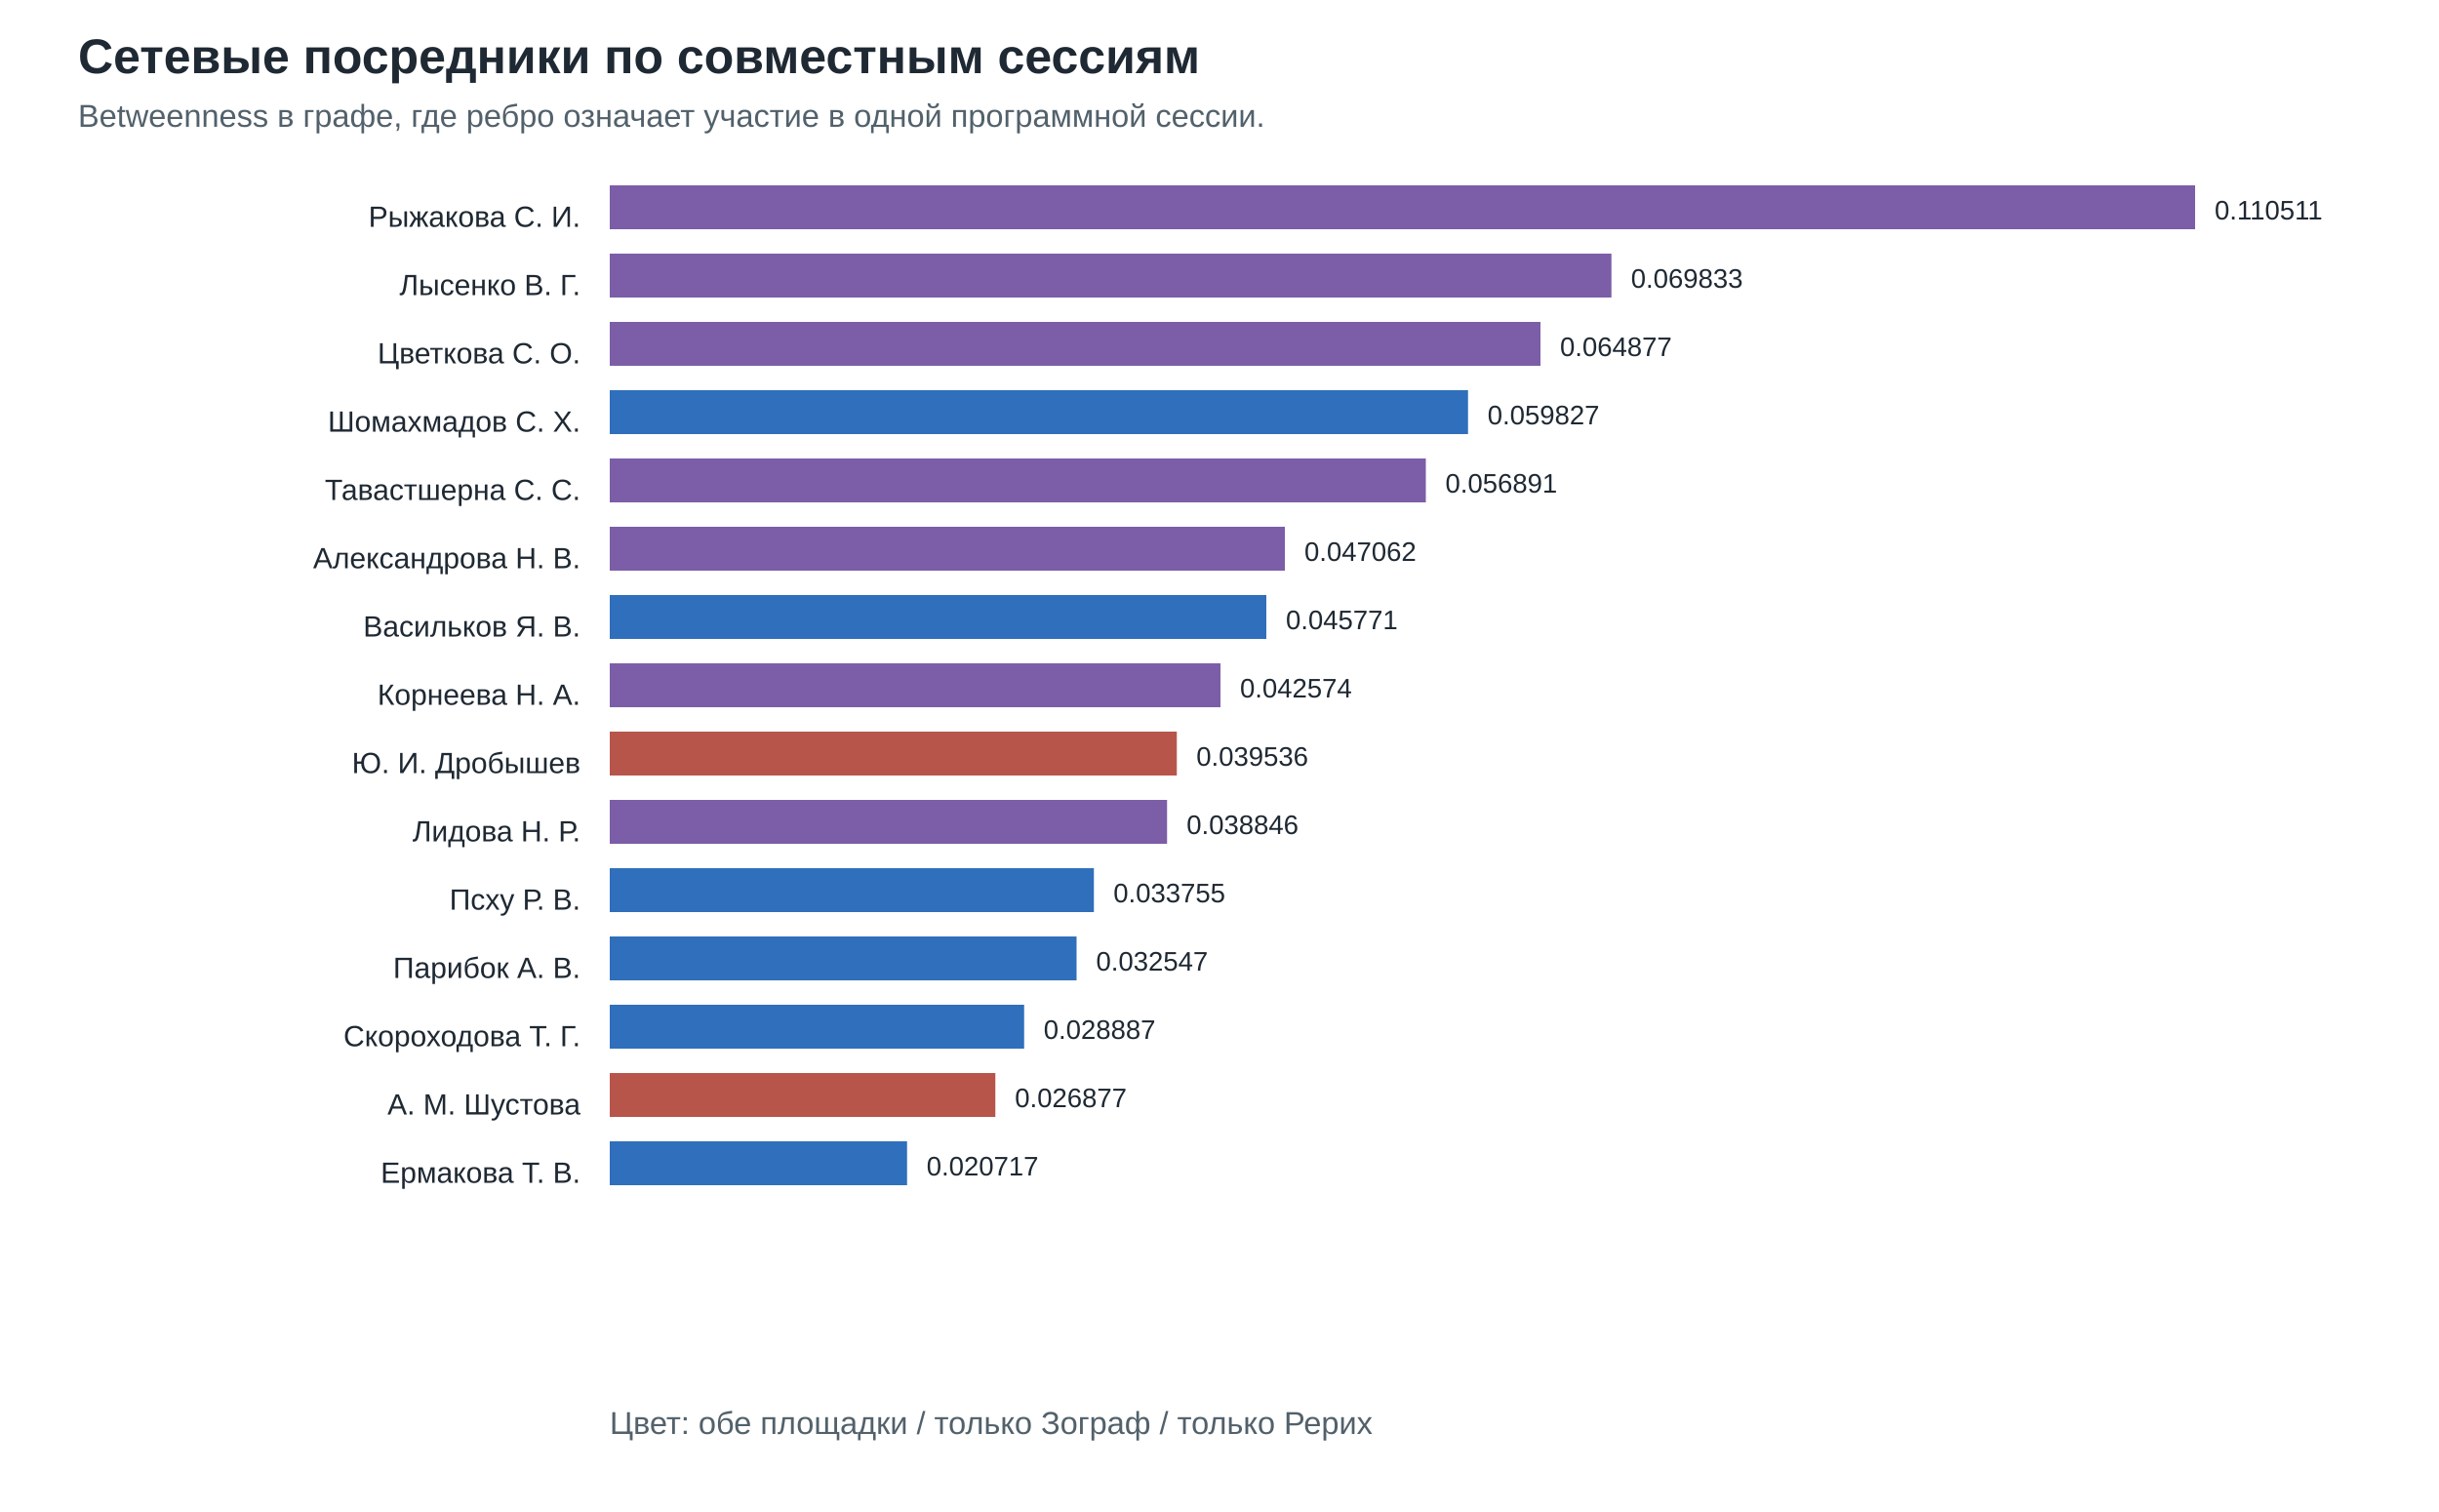
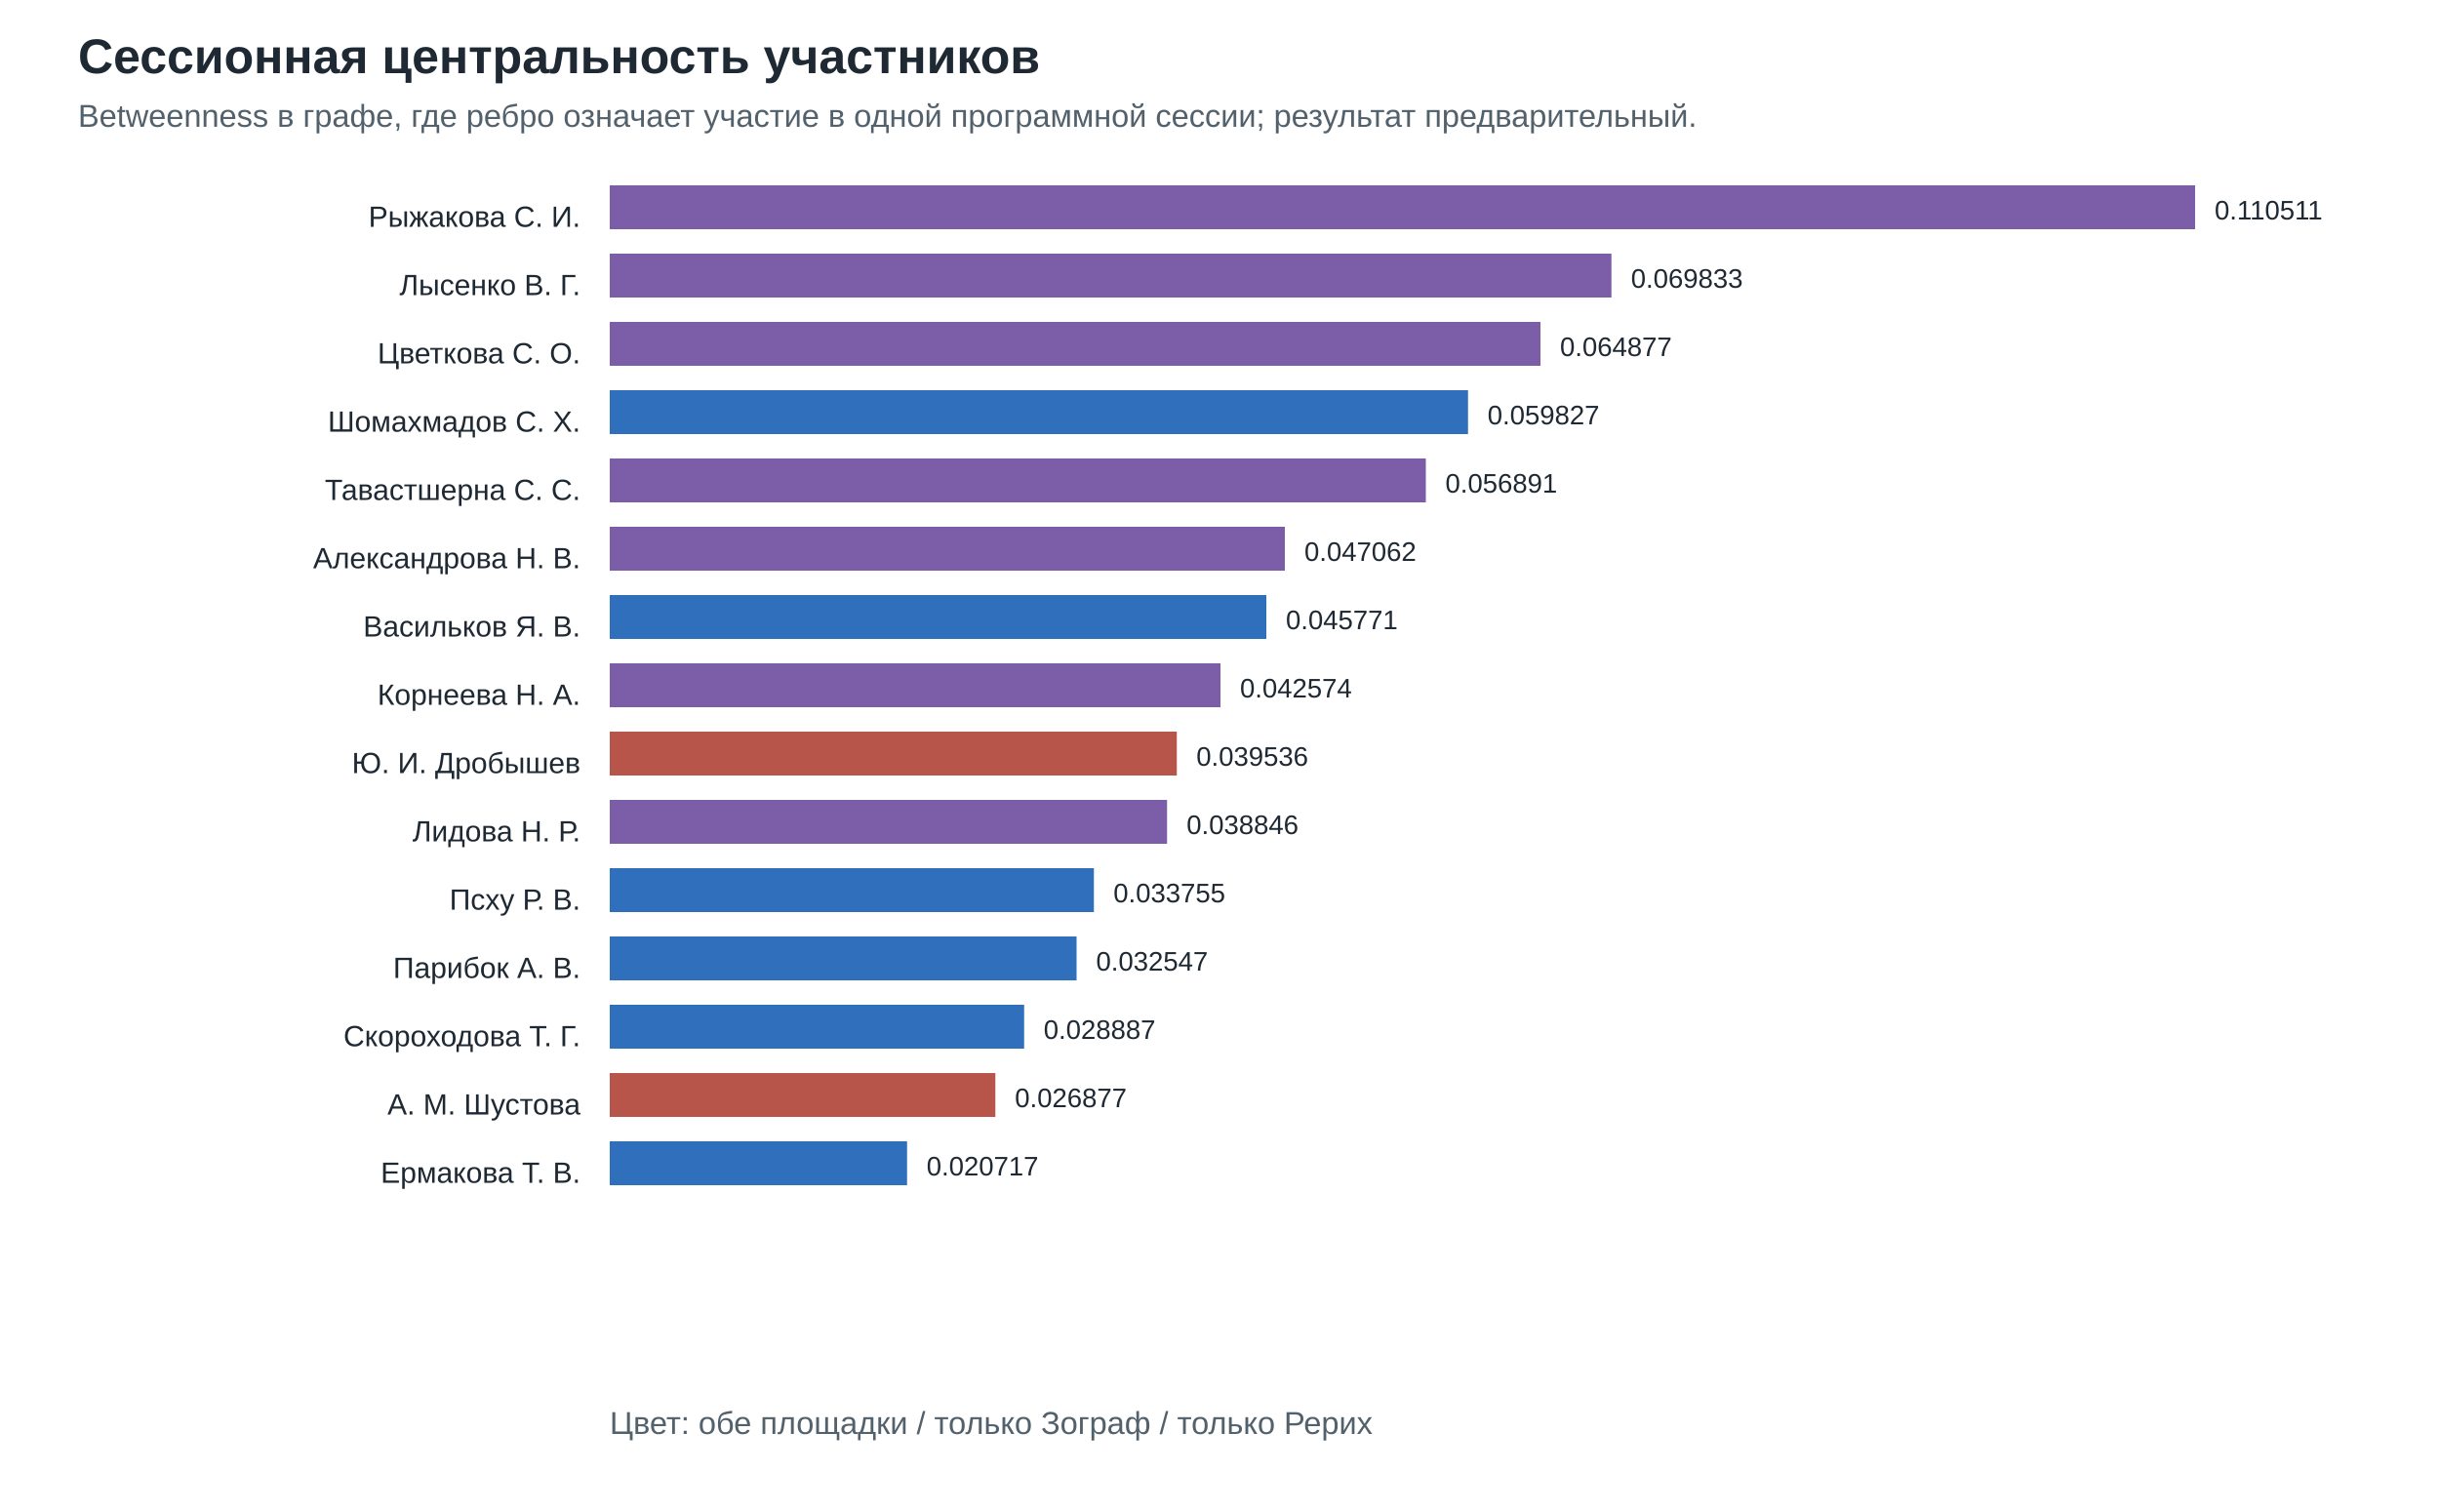
<svg xmlns="http://www.w3.org/2000/svg" width="1000" height="620" viewBox="0 0 1000 620">
  <style>text{font-family:Arial,'Liberation Sans',sans-serif;fill:#1f2933}.title{font-size:20px;font-weight:700}.sub{font-size:13px;fill:#52616b}.axis{font-size:13px}.small{font-size:12px}.label{font-size:11px}</style>
-   <text x="32.0" y="30.0" class="title" text-anchor="start">Сетевые посредники по совместным сессиям</text>
-   <text x="32.0" y="52.0" class="sub" text-anchor="start">Betweenness в графе, где ребро означает участие в одной программной сессии.</text>
+   <text x="32.0" y="30.0" class="title" text-anchor="start">Сессионная центральность участников</text>
+   <text x="32.0" y="52.0" class="sub" text-anchor="start">Betweenness в графе, где ребро означает участие в одной программной сессии; результат предварительный.</text>
  <text x="238.0" y="93.0" class="small" text-anchor="end">Рыжакова С. И.</text>
  <rect x="250.0" y="76.0" width="650.0" height="18.0" fill="#7b5ea7" stroke="none" opacity="1.0" />
  <text x="908.0" y="90.0" class="label" text-anchor="start">0.110511</text>
  <text x="238.0" y="121.0" class="small" text-anchor="end">Лысенко В. Г.</text>
  <rect x="250.0" y="104.0" width="410.7" height="18.0" fill="#7b5ea7" stroke="none" opacity="1.0" />
  <text x="668.7" y="118.0" class="label" text-anchor="start">0.069833</text>
  <text x="238.0" y="149.0" class="small" text-anchor="end">Цветкова С. О.</text>
  <rect x="250.0" y="132.0" width="381.6" height="18.0" fill="#7b5ea7" stroke="none" opacity="1.0" />
  <text x="639.6" y="146.0" class="label" text-anchor="start">0.064877</text>
  <text x="238.0" y="177.0" class="small" text-anchor="end">Шомахмадов С. Х.</text>
  <rect x="250.0" y="160.0" width="351.9" height="18.0" fill="#2f6fbb" stroke="none" opacity="1.0" />
  <text x="609.9" y="174.0" class="label" text-anchor="start">0.059827</text>
  <text x="238.0" y="205.0" class="small" text-anchor="end">Тавастшерна С. С.</text>
  <rect x="250.0" y="188.0" width="334.6" height="18.0" fill="#7b5ea7" stroke="none" opacity="1.0" />
  <text x="592.6" y="202.0" class="label" text-anchor="start">0.056891</text>
  <text x="238.0" y="233.0" class="small" text-anchor="end">Александрова Н. В.</text>
  <rect x="250.0" y="216.0" width="276.8" height="18.0" fill="#7b5ea7" stroke="none" opacity="1.0" />
  <text x="534.8" y="230.0" class="label" text-anchor="start">0.047062</text>
  <text x="238.0" y="261.0" class="small" text-anchor="end">Васильков Я. В.</text>
  <rect x="250.0" y="244.0" width="269.2" height="18.0" fill="#2f6fbb" stroke="none" opacity="1.0" />
  <text x="527.2" y="258.0" class="label" text-anchor="start">0.045771</text>
  <text x="238.0" y="289.0" class="small" text-anchor="end">Корнеева Н. А.</text>
  <rect x="250.0" y="272.0" width="250.4" height="18.0" fill="#7b5ea7" stroke="none" opacity="1.0" />
  <text x="508.4" y="286.0" class="label" text-anchor="start">0.042574</text>
  <text x="238.0" y="317.0" class="small" text-anchor="end">Ю. И. Дробышев</text>
  <rect x="250.0" y="300.0" width="232.5" height="18.0" fill="#b8554b" stroke="none" opacity="1.0" />
  <text x="490.5" y="314.0" class="label" text-anchor="start">0.039536</text>
  <text x="238.0" y="345.0" class="small" text-anchor="end">Лидова Н. Р.</text>
  <rect x="250.0" y="328.0" width="228.5" height="18.0" fill="#7b5ea7" stroke="none" opacity="1.0" />
  <text x="486.5" y="342.0" class="label" text-anchor="start">0.038846</text>
  <text x="238.0" y="373.0" class="small" text-anchor="end">Псху Р. В.</text>
  <rect x="250.0" y="356.0" width="198.5" height="18.0" fill="#2f6fbb" stroke="none" opacity="1.0" />
  <text x="456.5" y="370.0" class="label" text-anchor="start">0.033755</text>
  <text x="238.0" y="401.0" class="small" text-anchor="end">Парибок А. В.</text>
  <rect x="250.0" y="384.0" width="191.4" height="18.0" fill="#2f6fbb" stroke="none" opacity="1.0" />
  <text x="449.4" y="398.0" class="label" text-anchor="start">0.032547</text>
  <text x="238.0" y="429.0" class="small" text-anchor="end">Скороходова Т. Г.</text>
  <rect x="250.0" y="412.0" width="169.9" height="18.0" fill="#2f6fbb" stroke="none" opacity="1.0" />
  <text x="427.9" y="426.0" class="label" text-anchor="start">0.028887</text>
  <text x="238.0" y="457.0" class="small" text-anchor="end">А. М. Шустова</text>
  <rect x="250.0" y="440.0" width="158.1" height="18.0" fill="#b8554b" stroke="none" opacity="1.0" />
  <text x="416.1" y="454.0" class="label" text-anchor="start">0.026877</text>
  <text x="238.0" y="485.0" class="small" text-anchor="end">Ермакова Т. В.</text>
  <rect x="250.0" y="468.0" width="121.9" height="18.0" fill="#2f6fbb" stroke="none" opacity="1.0" />
  <text x="379.9" y="482.0" class="label" text-anchor="start">0.020717</text>
  <text x="250.0" y="588.0" class="sub" text-anchor="start">Цвет: обе площадки / только Зограф / только Рерих</text>
</svg>
